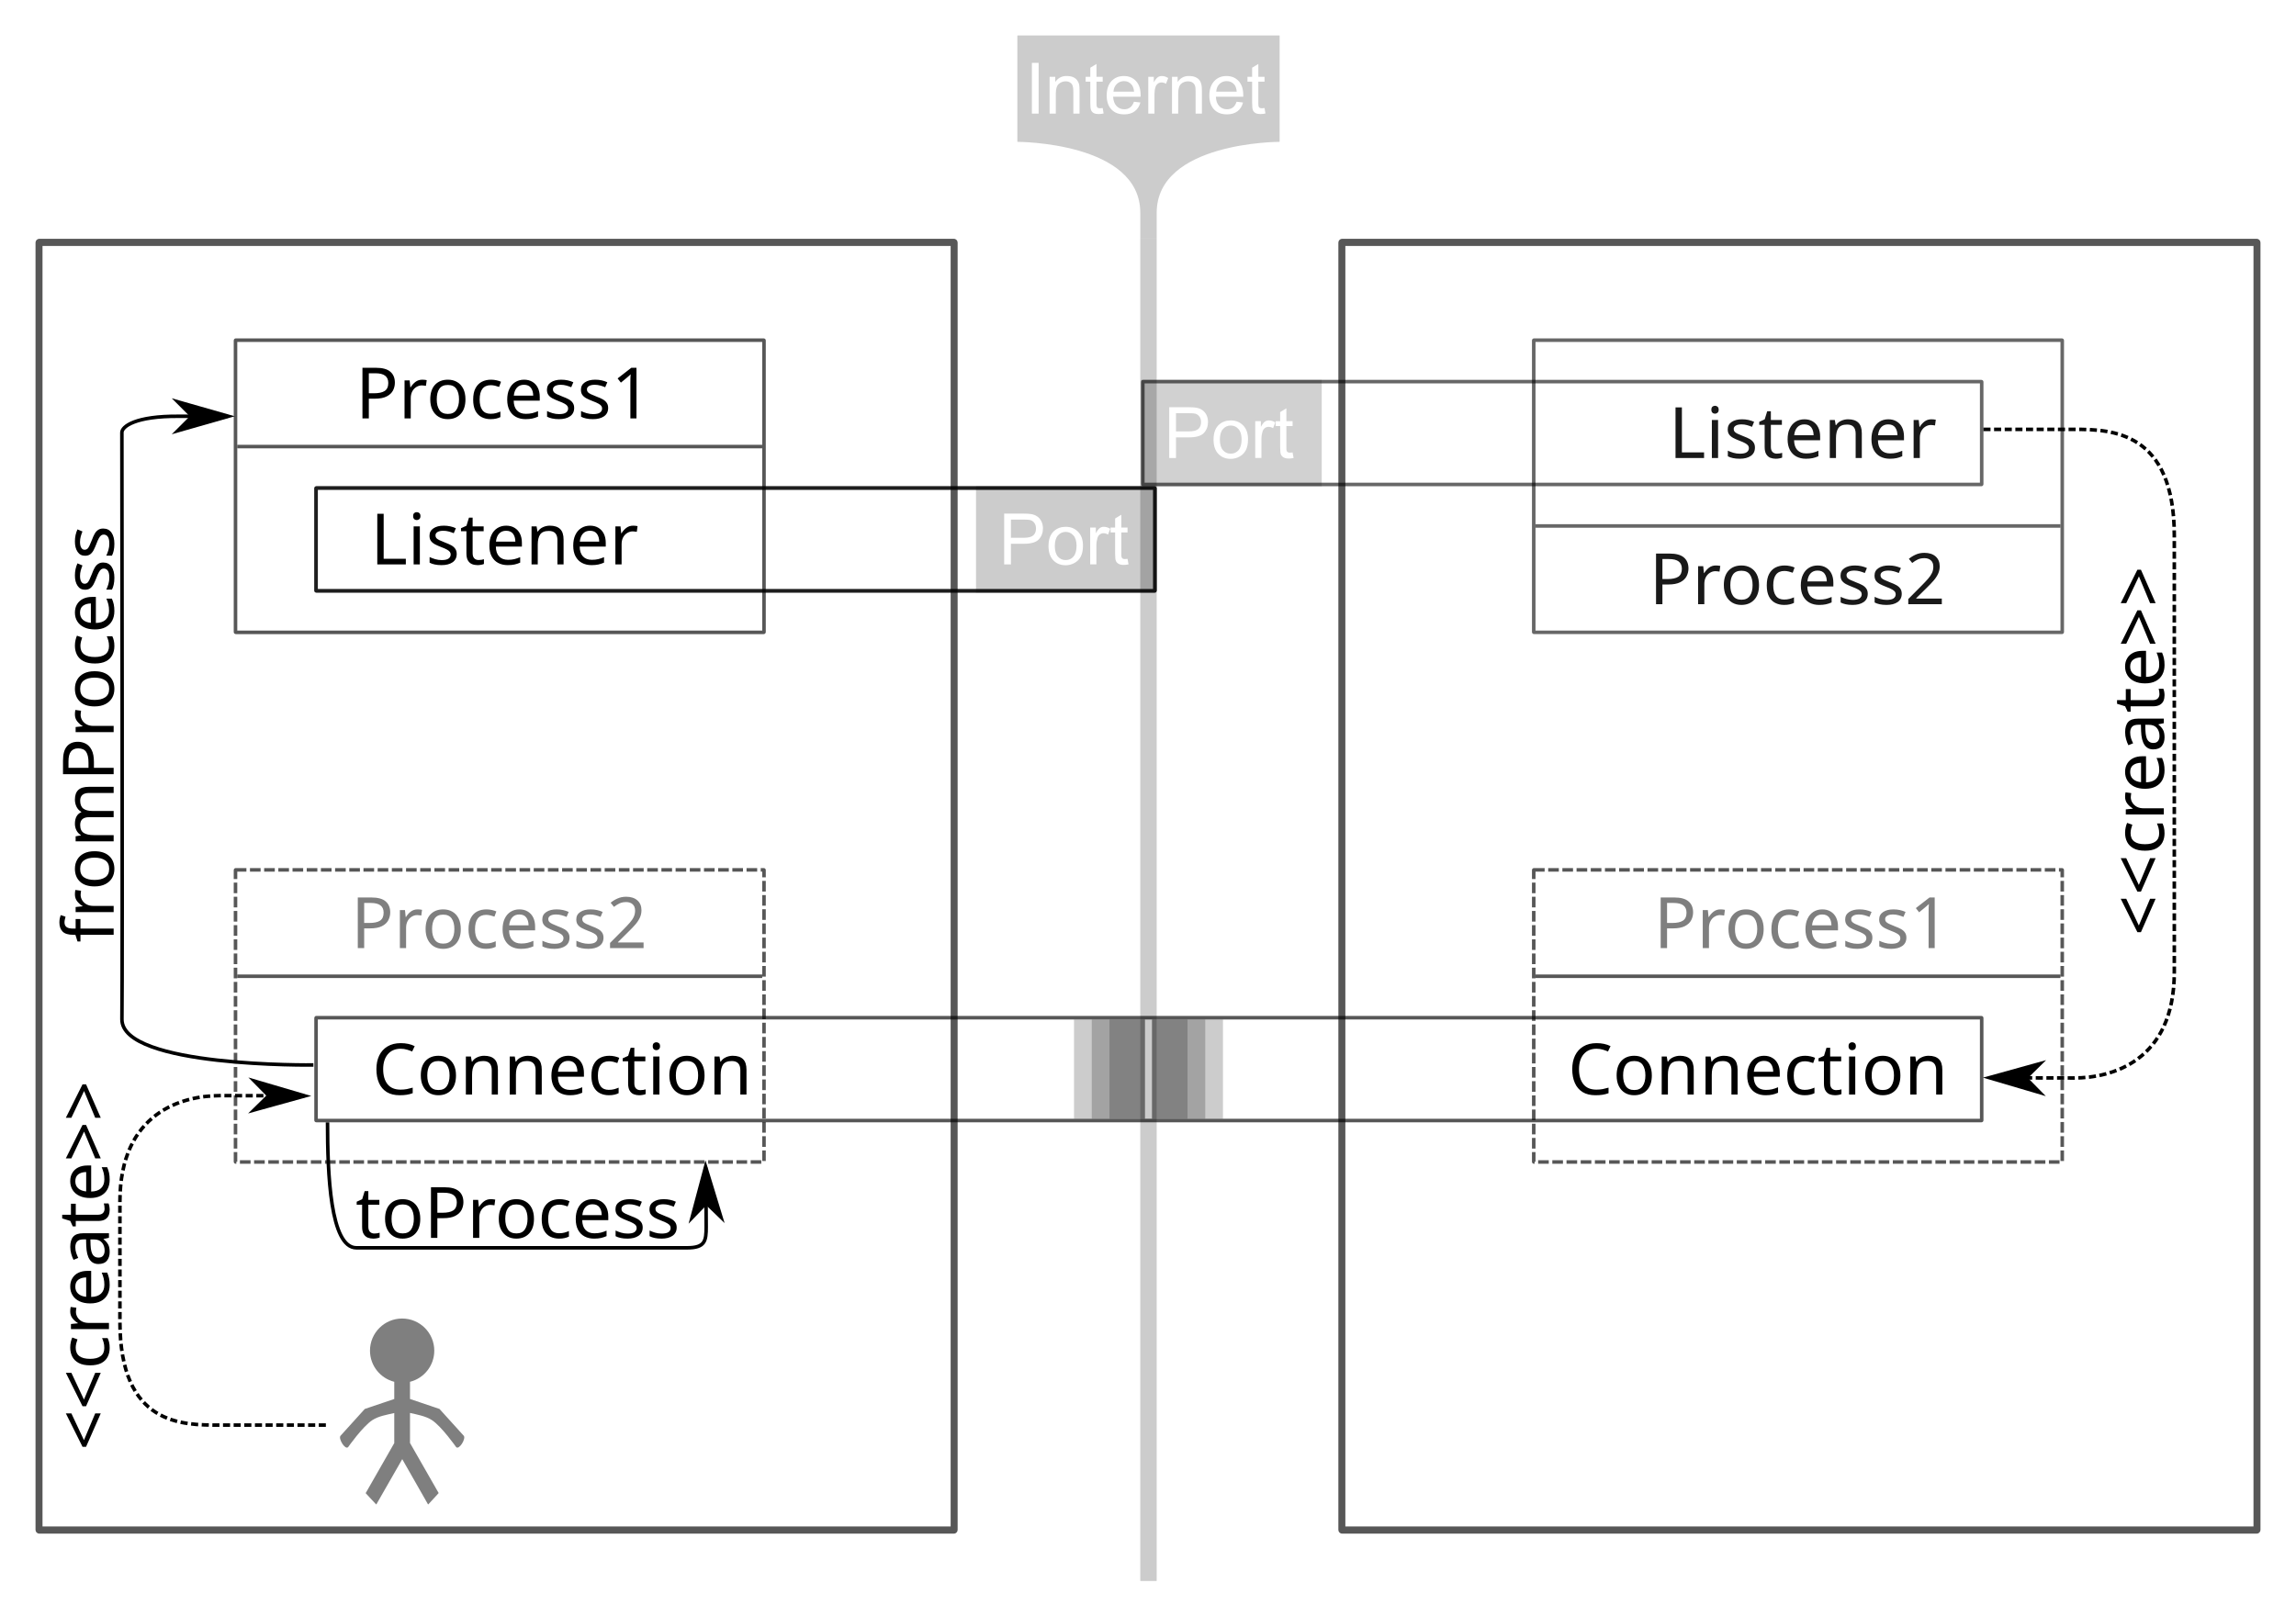
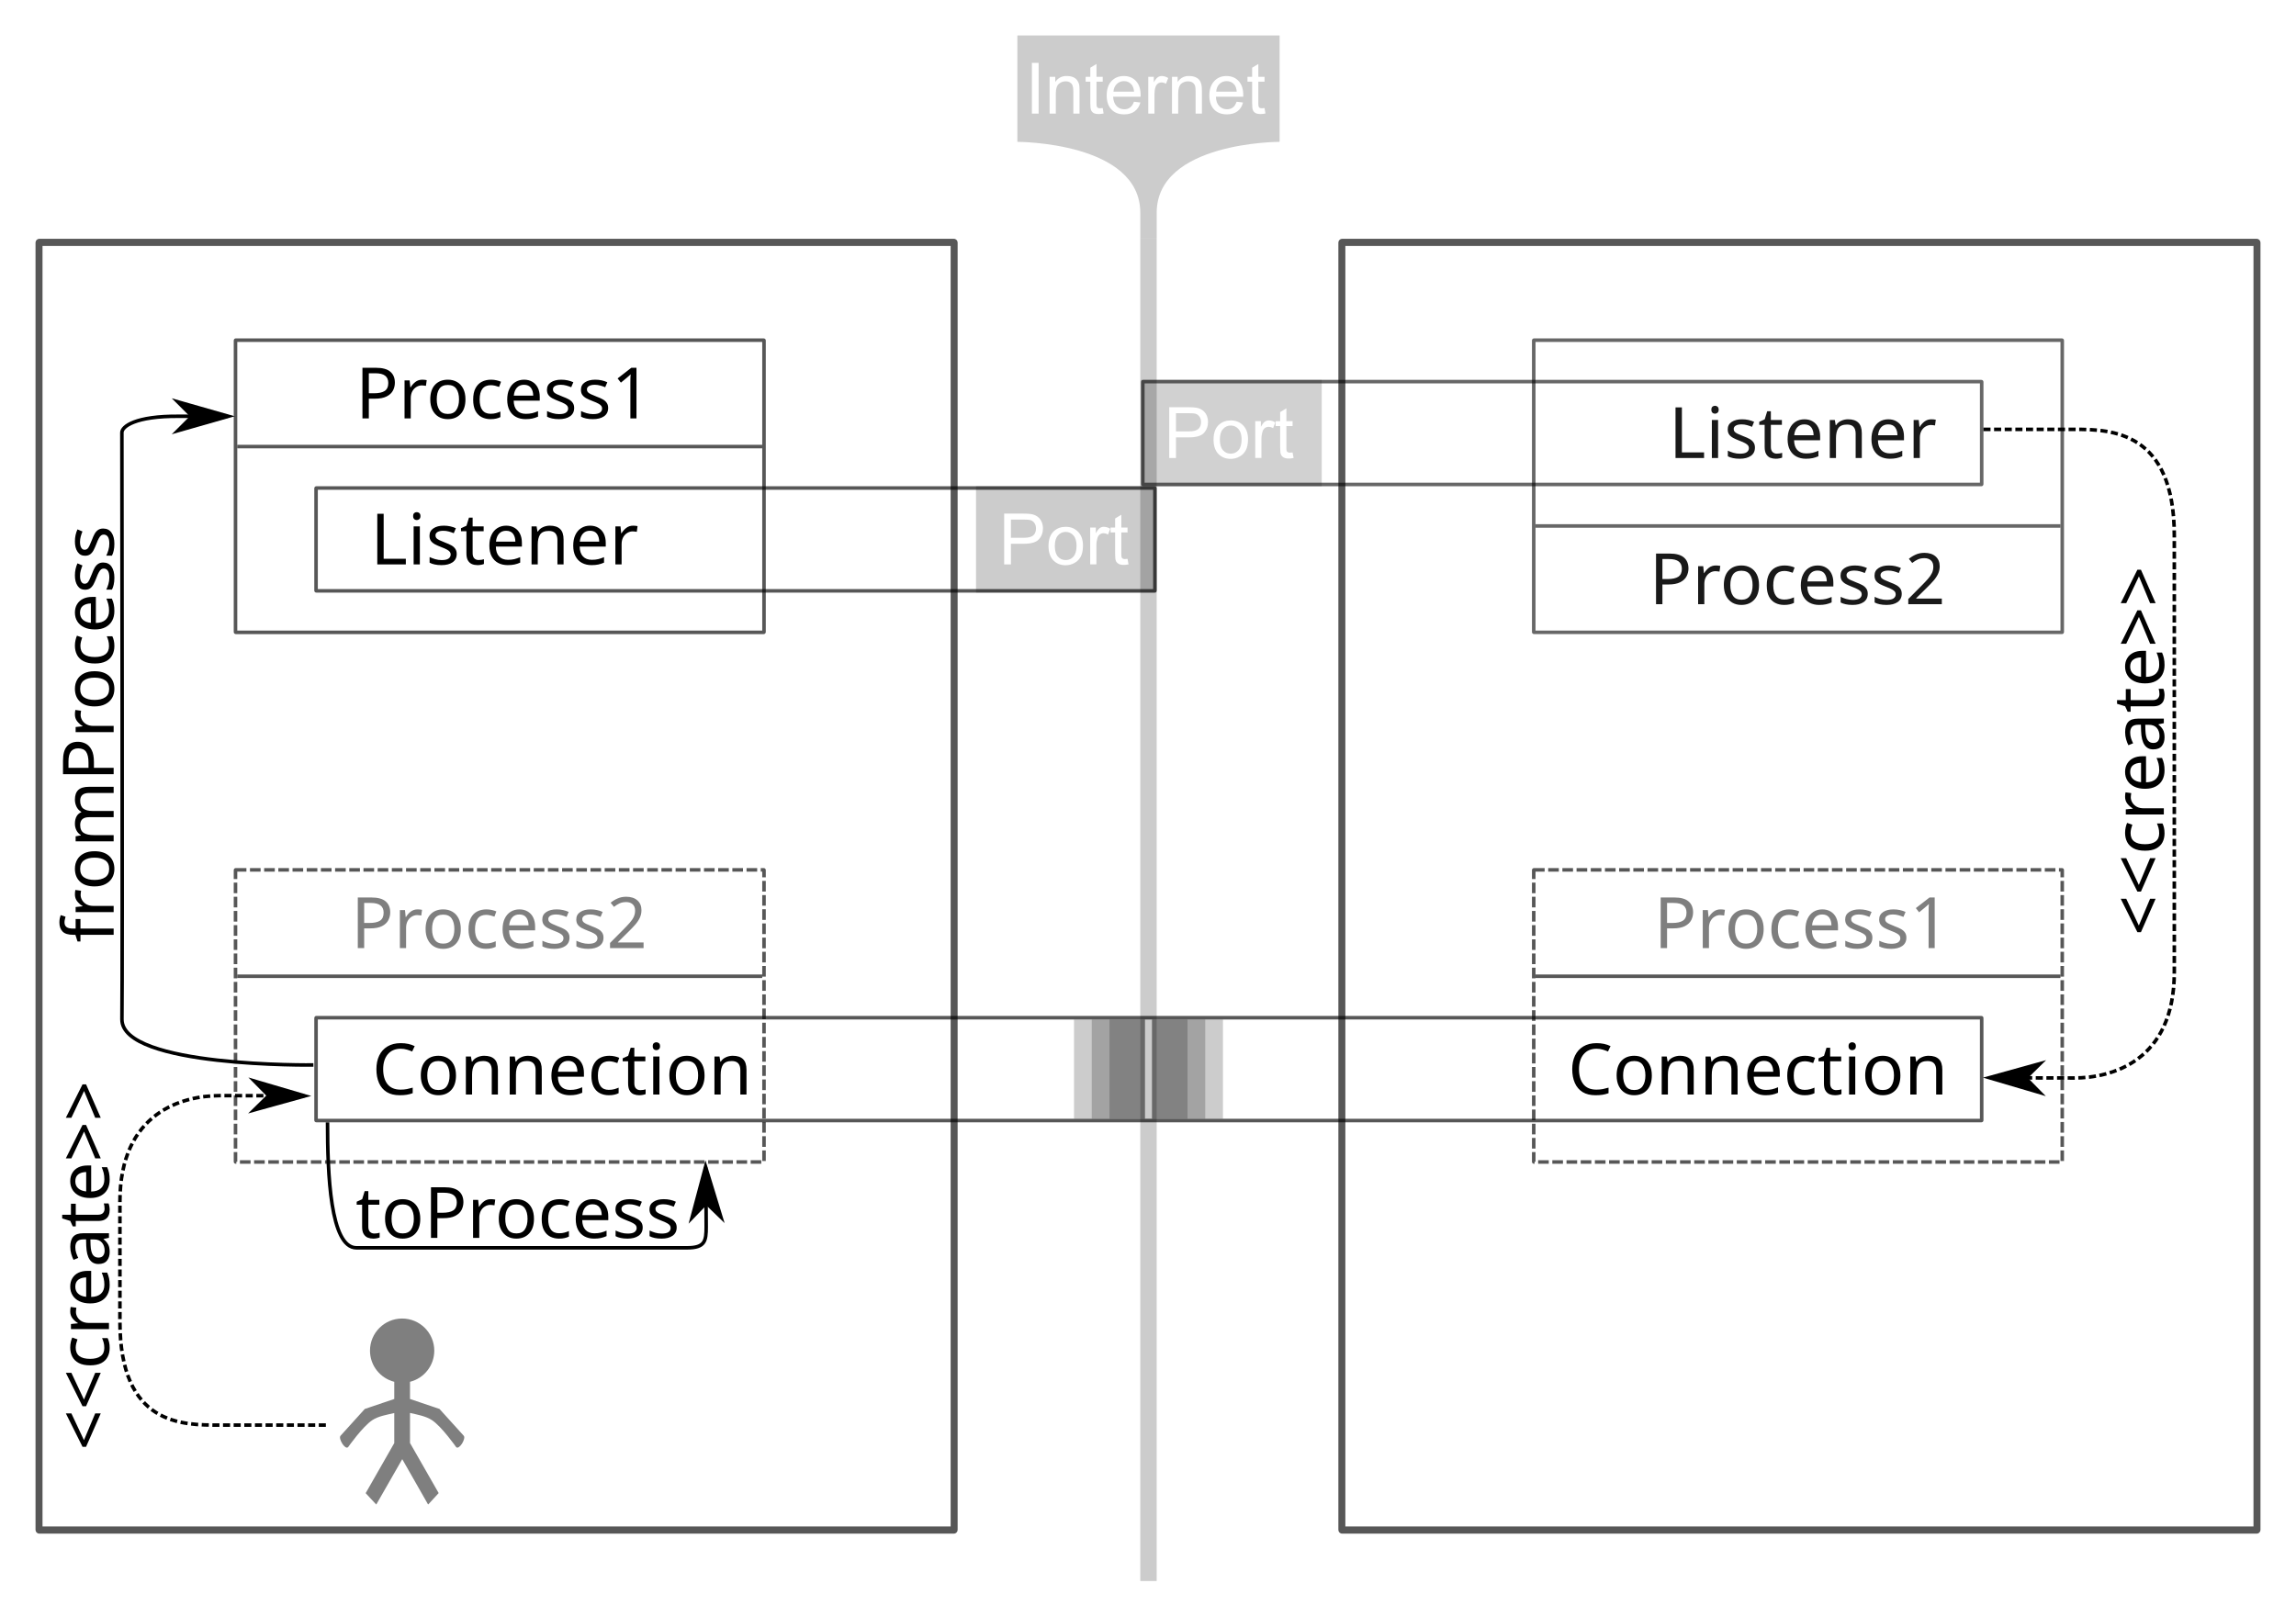
<svg xmlns="http://www.w3.org/2000/svg" width="647.311" height="455.808" id="svg2" version="1.1">
  <defs id="defs4">
    <marker orient="auto" refY="0" refX="0" id="Arrow1Lstart" style="overflow:visible">
      <path id="path3998" d="M 0,0 5,-5 -12.5,0 5,5 0,0 z" style="fill-rule:evenodd;stroke:#000000;stroke-width:1pt;marker-start:none" transform="matrix(0.8,0,0,0.8,10,0)" />
    </marker>
    <marker orient="auto" refY="0" refX="0" id="Arrow1Lend" style="overflow:visible">
      <path id="path4001" d="M 0,0 5,-5 -12.5,0 5,5 0,0 z" style="fill-rule:evenodd;stroke:#000000;stroke-width:1pt;marker-start:none" transform="matrix(-0.8,0,0,-0.8,-10,0)" />
    </marker>
    <marker orient="auto" refY="0" refX="0" id="Arrow2Lend" style="overflow:visible">
      <path id="path4019" style="font-size:12px;fill-rule:evenodd;stroke-width:0.625;stroke-linejoin:round" d="M 8.719,4.034 -2.207,0.016 8.719,-4.002 c -1.745,2.372 -1.735,5.617 -6e-7,8.035 z" transform="matrix(-1.1,0,0,-1.1,-1.1,0)" />
    </marker>
  </defs>
  <g id="layer1" transform="translate(-48.80103,-79.71875)">
    <g id="g6328" transform="matrix(1,0,0,1.028161,0,-4.169829)">
      <g id="g6325">
        <rect style="opacity:0.66;fill:none;stroke:#000000;stroke-width:1.972;stroke-linecap:butt;stroke-linejoin:round;stroke-miterlimit:4;stroke-opacity:1;stroke-dasharray:none;stroke-dashoffset:0" id="rect3031" width="258" height="353.154" x="59.801" y="148.069" rx="0.075" ry="0.073" />
      </g>
      <rect style="opacity:0.66;fill:none;stroke:#000000;stroke-width:1.972;stroke-linecap:butt;stroke-linejoin:round;stroke-miterlimit:4;stroke-opacity:1;stroke-dasharray:none;stroke-dashoffset:0" id="rect3801" width="258" height="353.154" x="427.112" y="148.069" rx="0.075" ry="0.073" />
    </g>
    <path style="opacity:0.2;fill:#000000;fill-opacity:1;stroke:none" d="m 370.281,146.875 0,378.588 c 0,0.028 0.021,0.064 0.062,0.064 l 4.5,0 c 0.041,0 0.062,-0.036 0.062,-0.064 l 0,-378.588 -4.625,0 z" id="path4145" />
    <path style="opacity:0.2;fill:#000000;fill-opacity:1;stroke:none" d="m 335.688,89.719 c -0.041,0 -0.062,0.021 -0.062,0.062 l 0,29.844 c 0,0.042 0.021,0.094 0.062,0.094 0,0 34.594,-5e-5 34.594,20 l 0,7.156 4.625,0 0,-7.156 c 0,-20.001 34.562,-20 34.562,-20 0.041,0 0.094,-0.052 0.094,-0.094 l 0,-29.844 c 0,-0.042 -0.052,-0.062 -0.094,-0.062 l -73.781,0 z m 4.031,7.719 1.906,0 0,14.312 -1.906,0 0,-14.312 z m 18.219,0.312 0,3.625 1.75,0 0,1.375 -1.75,0 0,6.062 c 0,0.501 0.032,0.826 0.094,0.969 0.062,0.143 0.141,0.259 0.281,0.344 0.14,0.085 0.365,0.125 0.625,0.125 0.195,0 0.431,-0.017 0.75,-0.062 l 0.25,1.531 c -0.495,0.104 -0.922,0.156 -1.312,0.156 -0.638,0 -1.148,-0.079 -1.5,-0.281 -0.352,-0.202 -0.576,-0.484 -0.719,-0.812 -0.143,-0.329 -0.219,-1.008 -0.219,-2.062 l 0,-5.969 -1.312,0 0,-1.375 1.312,0 0,-2.562 1.75,-1.062 z m 45.625,0 0,3.625 1.75,0 0,1.375 -1.75,0 0,6.062 c 0,0.501 0.032,0.826 0.094,0.969 0.062,0.143 0.141,0.259 0.281,0.344 0.14,0.085 0.365,0.125 0.625,0.125 0.195,0 0.431,-0.017 0.75,-0.062 l 0.25,1.531 c -0.495,0.104 -0.922,0.156 -1.312,0.156 -0.638,0 -1.148,-0.079 -1.5,-0.281 -0.352,-0.202 -0.576,-0.484 -0.719,-0.812 -0.143,-0.329 -0.219,-1.008 -0.219,-2.062 l 0,-5.969 -1.312,0 0,-1.375 1.312,0 0,-2.562 1.75,-1.062 z m -54.469,3.406 c 0.169,-0.018 0.32,0 0.5,0 0.625,1e-5 1.226,0.088 1.75,0.312 0.524,0.225 0.896,0.542 1.156,0.906 0.26,0.365 0.458,0.78 0.562,1.281 0.065,0.326 0.094,0.905 0.094,1.719 l 0,6.375 -1.75,0 0,-6.312 c -1e-5,-0.716 -0.082,-1.239 -0.219,-1.594 -0.137,-0.355 -0.37,-0.663 -0.719,-0.875 -0.348,-0.212 -0.75,-0.312 -1.219,-0.312 -0.749,1e-5 -1.394,0.243 -1.938,0.719 -0.544,0.475 -0.844,1.391 -0.844,2.719 l 0,5.656 -1.75,0 0,-10.375 1.594,0 0,1.469 c 0.666,-0.997 1.596,-1.563 2.781,-1.688 z m 16.562,0 c 1.387,1e-5 2.527,0.462 3.406,1.406 0.879,0.944 1.312,2.257 1.312,3.969 -10e-6,0.104 0.007,0.26 0,0.469 l -7.75,0 c 0.065,1.139 0.389,2.02 0.969,2.625 0.579,0.605 1.322,0.906 2.188,0.906 0.645,0 1.169,-0.161 1.625,-0.5 0.456,-0.339 0.827,-0.883 1.094,-1.625 l 1.812,0.219 c -0.286,1.061 -0.819,1.883 -1.594,2.469 -0.775,0.586 -1.764,0.875 -2.969,0.875 -1.517,0 -2.705,-0.441 -3.594,-1.375 -0.889,-0.934 -1.344,-2.251 -1.344,-3.938 0,-1.745 0.445,-3.099 1.344,-4.062 0.898,-0.964 2.068,-1.437 3.5,-1.438 z m 10.688,0 c 0.592,1e-5 1.201,0.185 1.812,0.562 l -0.625,1.625 c -0.43,-0.254 -0.852,-0.375 -1.281,-0.375 -0.384,1e-5 -0.725,0.113 -1.031,0.344 -0.306,0.231 -0.526,0.559 -0.656,0.969 -0.195,0.625 -0.281,1.289 -0.281,2.031 l 0,5.438 -1.75,0 0,-10.375 1.562,0 0,1.562 c 0.404,-0.736 0.783,-1.203 1.125,-1.438 0.342,-0.234 0.715,-0.344 1.125,-0.344 z m 7.219,0 c 0.169,-0.018 0.351,0 0.531,0 0.625,1e-5 1.195,0.088 1.719,0.312 0.524,0.225 0.927,0.542 1.188,0.906 0.26,0.365 0.427,0.78 0.531,1.281 0.065,0.326 0.125,0.905 0.125,1.719 l 0,6.375 -1.781,0 0,-6.312 c -10e-6,-0.716 -0.051,-1.239 -0.188,-1.594 -0.137,-0.355 -0.37,-0.663 -0.719,-0.875 -0.348,-0.212 -0.781,-0.312 -1.25,-0.312 -0.749,1e-5 -1.394,0.243 -1.938,0.719 -0.544,0.475 -0.812,1.391 -0.812,2.719 l 0,5.656 -1.75,0 0,-10.375 1.594,0 0,1.469 c 0.666,-0.997 1.565,-1.563 2.75,-1.688 z m 11.031,0 c 1.387,1e-5 2.527,0.462 3.406,1.406 0.879,0.944 1.312,2.257 1.312,3.969 -10e-6,0.104 0.007,0.26 0,0.469 l -7.719,0 c 0.065,1.139 0.358,2.02 0.938,2.625 0.579,0.605 1.322,0.906 2.188,0.906 0.645,0 1.201,-0.161 1.656,-0.5 0.456,-0.339 0.796,-0.883 1.062,-1.625 l 1.812,0.219 c -0.286,1.061 -0.788,1.883 -1.562,2.469 -0.775,0.586 -1.764,0.875 -2.969,0.875 -1.517,0 -2.736,-0.441 -3.625,-1.375 -0.889,-0.934 -1.344,-2.251 -1.344,-3.938 0,-1.745 0.477,-3.099 1.375,-4.062 0.898,-0.964 2.036,-1.437 3.469,-1.438 z m -28.906,1.438 c -0.807,1e-5 -1.481,0.272 -2.031,0.812 -0.55,0.54 -0.879,1.251 -0.938,2.156 l 5.812,0 c -0.078,-0.872 -0.323,-1.533 -0.688,-1.969 -0.56,-0.677 -1.264,-1 -2.156,-1 z m 28.938,0 c -0.807,1e-5 -1.481,0.272 -2.031,0.812 -0.55,0.54 -0.848,1.251 -0.906,2.156 l 5.781,0 c -0.078,-0.872 -0.292,-1.533 -0.656,-1.969 -0.56,-0.677 -1.296,-1 -2.188,-1 z" id="path4137" />
    <g id="g4055" transform="translate(-5.801941,-0.5000038)">
      <rect style="opacity:0.66;fill:none;stroke:#000000;stroke-width:1;stroke-miterlimit:4;stroke-opacity:1;stroke-dasharray:none" id="rect3929" width="149" height="82.387" x="121" y="176.138" rx="0.075" ry="0.075" />
      <g id="g3973">
        <rect ry="0.075" rx="0.075" y="175.638" x="121.5" height="1" width="148" id="rect3935" style="opacity:0.66;fill:none;stroke:none" />
        <rect style="opacity:0.66;fill:#000000;fill-opacity:1;stroke:none" id="rect3956" width="148" height="1" x="121.5" y="205.637" rx="0.075" ry="0.075" />
      </g>
      <text id="text3940" y="198.208" x="154.851" style="font-size:20px;font-style:normal;font-weight:normal;line-height:125%;letter-spacing:0px;word-spacing:0px;fill:#000000;fill-opacity:1;stroke:none;font-family:Sans" xml:space="preserve">
        <tspan y="198.208" x="154.851" id="tspan3942">Process1</tspan>
      </text>
    </g>
    <g id="g4167" transform="translate(0,0.5000036)">
      <rect transform="scale(-1,-1)" ry="0.075" rx="0.075" y="-257.524" x="-630.208" height="82.387" width="149" id="rect4087" style="opacity:0.594;fill:none;stroke:#000000;stroke-width:1;stroke-miterlimit:4;stroke-opacity:1;stroke-dasharray:none" />
      <g id="g4109" transform="translate(360.208,51.3869)" style="opacity:0.9">
        <g transform="matrix(-1,0,0,-1,391,382.2747)" id="g4089">
          <rect ry="0.075" rx="0.075" y="175.638" x="121.5" height="1" width="148" id="rect4091" style="opacity:0.66;fill:none;stroke:none" />
          <rect style="opacity:0.66;fill:#000000;fill-opacity:1;stroke:none" id="rect4093" width="148" height="1" x="121.5" y="205.637" rx="0.075" ry="0.075" />
        </g>
        <text id="text4095" y="198.208" x="153.542" style="font-size:20px;font-style:normal;font-weight:normal;line-height:125%;letter-spacing:0px;word-spacing:0px;fill:#000000;fill-opacity:1;stroke:none;font-family:Sans" xml:space="preserve">
          <tspan y="198.208" x="153.542" id="tspan4097">Process2</tspan>
        </text>
      </g>
    </g>
    <g transform="matrix(-1,0,0,-1,751.2082,434.2828)" id="g4099" style="opacity:0.9">
      <rect style="opacity:0.66;fill:none;stroke:#000000;stroke-width:1;stroke-opacity:1" id="rect4101" width="236.5" height="29" x="143.708" y="217.952" rx="0.075" ry="0.075" />
      <text xml:space="preserve" style="font-size:20px;font-style:normal;font-weight:normal;line-height:125%;letter-spacing:0px;word-spacing:0px;fill:#000000;fill-opacity:1;stroke:none;font-family:Sans" x="-231.965" y="-225.411" id="text4103" transform="scale(-1,-1)">
        <tspan id="tspan4105" x="-231.965" y="-225.411">Listener</tspan>
      </text>
      <path style="opacity:0.2;fill:#000000;fill-opacity:1;fill-rule:nonzero;stroke:none" d="m 380.614,247.452 c 0.041,0 0.094,-0.021 0.094,-0.062 l 0,-29.875 c 0,-0.042 -0.052,-0.062 -0.094,-0.062 l -50.75,0 c -0.041,0 -0.094,0.021 -0.094,0.062 l 0,29.875 c 0,0.042 0.052,0.062 0.094,0.062 l 50.75,0 z m -7.844,-7.719 -5.406,0 c -0.951,-1e-5 -1.686,-0.034 -2.188,-0.125 -0.703,-0.117 -1.275,-0.359 -1.75,-0.688 -0.475,-0.329 -0.867,-0.783 -1.156,-1.375 -0.29,-0.592 -0.437,-1.259 -0.438,-1.969 1e-5,-1.217 0.382,-2.251 1.156,-3.094 0.775,-0.843 2.194,-1.25 4.219,-1.25 l 3.656,0 0,-5.812 1.906,0 0,14.312 z m -33.031,-0.312 0,-3.625 -1.75,0 0,-1.375 1.75,0 0,-6.062 c 0,-0.501 -0.032,-0.826 -0.094,-0.969 -0.062,-0.143 -0.173,-0.259 -0.312,-0.344 -0.14,-0.085 -0.333,-0.125 -0.594,-0.125 -0.195,0 -0.431,0.017 -0.75,0.062 l -0.281,-1.562 c 0.495,-0.104 0.953,-0.156 1.344,-0.156 0.638,0 1.117,0.111 1.469,0.312 0.352,0.202 0.607,0.484 0.75,0.812 0.143,0.329 0.219,1.008 0.219,2.062 l 0,5.969 1.281,0 0,1.375 -1.281,0 0,2.562 -1.75,1.062 z m 31.125,-1.375 0,-5.125 -3.688,0 c -1.224,-1e-5 -2.111,0.232 -2.625,0.688 -0.514,0.456 -0.75,1.111 -0.75,1.938 1e-5,0.599 0.135,1.105 0.438,1.531 0.303,0.426 0.693,0.707 1.188,0.844 0.319,0.085 0.922,0.125 1.781,0.125 l 3.656,0 z m -15.438,-2.031 c -1.426,-1e-5 -2.595,-0.472 -3.5,-1.406 -0.905,-0.934 -1.375,-2.228 -1.375,-3.875 1e-5,-1.335 0.225,-2.36 0.625,-3.125 0.4,-0.765 0.985,-1.358 1.75,-1.781 0.765,-0.423 1.595,-0.656 2.5,-0.656 1.452,0 2.605,0.475 3.5,1.406 0.895,0.931 1.344,2.28 1.344,4.031 0,1.921 -0.526,3.326 -1.594,4.25 -0.892,0.768 -1.967,1.156 -3.25,1.156 z m -10.75,0 c -0.592,-1e-5 -1.201,-0.185 -1.812,-0.562 l 0.625,-1.625 c 0.43,0.254 0.852,0.375 1.281,0.375 0.384,-1e-5 0.725,-0.113 1.031,-0.344 0.306,-0.231 0.526,-0.559 0.656,-0.969 0.195,-0.625 0.312,-1.289 0.312,-2.031 l 0,-5.438 1.75,0 0,10.375 -1.594,0 0,-1.594 c -0.404,0.736 -0.783,1.234 -1.125,1.469 -0.342,0.234 -0.715,0.344 -1.125,0.344 z m 10.75,-1.438 c 0.879,-1e-5 1.608,-0.342 2.188,-1 0.579,-0.658 0.875,-1.641 0.875,-2.969 0,-1.328 -0.296,-2.339 -0.875,-3 -0.579,-0.661 -1.309,-0.969 -2.188,-0.969 -0.872,0 -1.608,0.305 -2.188,0.969 -0.579,0.664 -0.875,1.702 -0.875,3.062 1e-5,1.283 0.292,2.245 0.875,2.906 0.583,0.661 1.322,1 2.188,1 z" id="path4107" />
    </g>
    <g id="g4337" transform="translate(0,-27.41421)">
      <g id="g4334">
        <rect ry="0.075" rx="0.075" y="352.414" x="481.208" height="82.387" width="149" id="rect4301" style="opacity:0.66;fill:none;stroke:#000000;stroke-width:1;stroke-miterlimit:4;stroke-opacity:1;stroke-dasharray:3, 1;stroke-dashoffset:0" />
      </g>
      <g id="g4327">
        <g transform="translate(360.2082,176.2767)" id="g4305">
          <rect style="opacity:0.66;fill:none;stroke:none" id="rect4307" width="148" height="1" x="121.5" y="175.638" rx="0.075" ry="0.075" />
          <rect ry="0.075" rx="0.075" y="205.637" x="121.5" height="1" width="148" id="rect4309" style="opacity:0.66;fill:#000000;fill-opacity:1;stroke:none" />
        </g>
        <text xml:space="preserve" style="font-size:20px;font-style:normal;font-weight:normal;line-height:125%;letter-spacing:0px;word-spacing:0px;opacity:0.5;fill:#000000;fill-opacity:1;stroke:none;font-family:Sans" x="515.059" y="374.484" id="text4311">
          <tspan id="tspan4313" x="515.059" y="374.484">Process1</tspan>
        </text>
      </g>
    </g>
    <g id="g4049" transform="translate(-5.801941,-0.6211752)">
      <rect ry="0.075" rx="0.075" y="217.952" x="143.708" height="29" width="236.5" id="rect3931" style="opacity:0.66;fill:none;stroke:#000000;stroke-width:1;stroke-opacity:1" />
      <text id="text3994" y="239.493" x="159.035" style="font-size:20px;font-style:normal;font-weight:normal;line-height:125%;letter-spacing:0px;word-spacing:0px;fill:#000000;fill-opacity:1;stroke:none;font-family:Sans" xml:space="preserve">
        <tspan y="239.493" x="159.035" id="tspan3996">Listener</tspan>
      </text>
      <path id="rect4019" d="m 329.864,217.452 c -0.041,0 -0.094,0.021 -0.094,0.062 l 0,29.875 c 0,0.042 0.052,0.062 0.094,0.062 l 50.75,0 c 0.041,0 0.094,-0.021 0.094,-0.062 l 0,-29.875 c 0,-0.042 -0.052,-0.062 -0.094,-0.062 l -50.75,0 z m 7.844,7.719 5.406,0 c 0.951,1e-5 1.686,0.034 2.188,0.125 0.703,0.117 1.275,0.359 1.75,0.688 0.475,0.329 0.867,0.783 1.156,1.375 0.29,0.592 0.437,1.259 0.438,1.969 -10e-6,1.217 -0.382,2.251 -1.156,3.094 -0.775,0.843 -2.194,1.25 -4.219,1.25 l -3.656,0 0,5.812 -1.906,0 0,-14.312 z m 33.031,0.312 0,3.625 1.75,0 0,1.375 -1.75,0 0,6.062 c 0,0.501 0.032,0.826 0.094,0.969 0.062,0.143 0.173,0.259 0.312,0.344 0.14,0.085 0.333,0.125 0.594,0.125 0.195,0 0.431,-0.017 0.75,-0.062 l 0.281,1.562 c -0.495,0.104 -0.953,0.156 -1.344,0.156 -0.638,0 -1.117,-0.111 -1.469,-0.312 -0.352,-0.202 -0.607,-0.484 -0.75,-0.812 -0.143,-0.329 -0.219,-1.008 -0.219,-2.062 l 0,-5.969 -1.281,0 0,-1.375 1.281,0 0,-2.562 1.75,-1.062 z m -31.125,1.375 0,5.125 3.688,0 c 1.224,1e-5 2.111,-0.232 2.625,-0.688 0.514,-0.456 0.75,-1.111 0.75,-1.938 -10e-6,-0.599 -0.135,-1.105 -0.438,-1.531 -0.303,-0.426 -0.693,-0.707 -1.188,-0.844 -0.319,-0.085 -0.922,-0.125 -1.781,-0.125 l -3.656,0 z m 15.438,2.031 c 1.426,1e-5 2.595,0.472 3.5,1.406 0.905,0.934 1.375,2.228 1.375,3.875 -10e-6,1.335 -0.225,2.36 -0.625,3.125 -0.4,0.765 -0.985,1.358 -1.75,1.781 -0.765,0.423 -1.595,0.656 -2.5,0.656 -1.452,0 -2.605,-0.475 -3.5,-1.406 -0.895,-0.931 -1.344,-2.28 -1.344,-4.031 0,-1.921 0.526,-3.326 1.594,-4.25 0.892,-0.768 1.967,-1.156 3.25,-1.156 z m 10.75,0 c 0.592,1e-5 1.201,0.185 1.812,0.562 l -0.625,1.625 c -0.43,-0.254 -0.852,-0.375 -1.281,-0.375 -0.384,1e-5 -0.725,0.113 -1.031,0.344 -0.306,0.231 -0.526,0.559 -0.656,0.969 -0.195,0.625 -0.312,1.289 -0.312,2.031 l 0,5.438 -1.75,0 0,-10.375 1.594,0 0,1.594 c 0.404,-0.736 0.783,-1.234 1.125,-1.469 0.342,-0.234 0.715,-0.344 1.125,-0.344 z m -10.75,1.438 c -0.879,1e-5 -1.608,0.342 -2.188,1 -0.579,0.658 -0.875,1.641 -0.875,2.969 0,1.328 0.296,2.339 0.875,3 0.579,0.661 1.309,0.969 2.188,0.969 0.872,0 1.608,-0.305 2.188,-0.969 0.579,-0.664 0.875,-1.702 0.875,-3.062 -10e-6,-1.283 -0.292,-2.245 -0.875,-2.906 -0.583,-0.661 -1.322,-1 -2.188,-1 z" style="opacity:0.2;fill:#000000;fill-opacity:1;fill-rule:nonzero;stroke:none" />
-       <rect style="opacity:0.66;fill:none;stroke:#000000;stroke-width:1;stroke-opacity:1" id="rect4375" width="236.5" height="29" x="143.708" y="217.952" rx="0.075" ry="0.075" />
    </g>
    <g id="g4290" transform="translate(0,-26)">
      <rect ry="0.075" rx="0.075" y="351" x="115.198" height="82.387" width="149" id="rect4237" style="opacity:0.66;fill:none;stroke:#000000;stroke-width:1;stroke-miterlimit:4;stroke-opacity:1;stroke-dasharray:3, 1;stroke-dashoffset:0" />
      <g id="g4283">
        <g id="g4239" transform="translate(-5.801938,174.8625)">
          <rect ry="0.075" rx="0.075" y="175.638" x="121.5" height="1" width="148" id="rect4241" style="opacity:0.66;fill:none;stroke:none" />
          <rect style="opacity:0.66;fill:#000000;fill-opacity:1;stroke:none" id="rect4243" width="148" height="1" x="121.5" y="205.637" rx="0.075" ry="0.075" />
        </g>
        <text id="text4245" y="373.07" x="147.74" style="font-size:20px;font-style:normal;font-weight:normal;line-height:125%;letter-spacing:0px;word-spacing:0px;opacity:0.5;fill:#000000;fill-opacity:1;stroke:none;font-family:Sans" xml:space="preserve">
          <tspan y="373.07" x="147.74" id="tspan4247">Process2</tspan>
        </text>
      </g>
    </g>
    <g id="g4672">
      <text xml:space="preserve" style="font-size:20px;font-style:normal;font-weight:normal;line-height:125%;letter-spacing:0px;word-spacing:0px;fill:#000000;fill-opacity:1;stroke:none;font-family:Sans" x="153.702" y="388.351" id="text4351">
        <tspan id="tspan4353" x="153.702" y="388.351">Connection</tspan>
      </text>
      <path id="rect4510" d="m 137.969,366.688 c -0.041,0 -0.062,0.052 -0.062,0.094 l 0,28.844 c 0,0.042 0.021,0.062 0.062,0.062 l 233.094,0 3.281,0 233.094,0 c 0.041,0 0.062,-0.021 0.062,-0.062 l 0,-28.844 c 0,-0.042 -0.021,-0.094 -0.062,-0.094 l -233.094,0 -3.281,0 -233.094,0 z" style="opacity:0.66;fill:none;stroke:#000000;stroke-width:1;stroke-opacity:1" />
      <text id="text4621" y="388.351" x="490.845" style="font-size:20px;font-style:normal;font-weight:normal;line-height:125%;letter-spacing:0px;word-spacing:0px;fill:#000000;fill-opacity:1;stroke:none;font-family:Sans" xml:space="preserve">
        <tspan y="388.351" x="490.845" id="tspan4623">Connection</tspan>
      </text>
      <g transform="translate(3.31275,-26)" id="g4659">
        <rect ry="0.075" rx="0.075" y="393.187" x="370.281" height="28" width="15" id="rect4655" style="opacity:0.2;fill:#000000;fill-opacity:1;fill-rule:nonzero;stroke:none" />
        <rect style="opacity:0.2;fill:#000000;fill-opacity:1;fill-rule:nonzero;stroke:none" id="rect4657" width="20" height="28" x="370.281" y="393.187" rx="0.075" ry="0.075" />
        <rect style="opacity:0.2;fill:#000000;fill-opacity:1;fill-rule:nonzero;stroke:none" id="rect4653" width="10" height="28" x="370.281" y="393.187" rx="0.075" ry="0.075" />
      </g>
      <g transform="matrix(-1,0,0,1,741.8753,-26)" id="g4664">
        <rect style="opacity:0.2;fill:#000000;fill-opacity:1;fill-rule:nonzero;stroke:none" id="rect4666" width="15" height="28" x="370.281" y="393.187" rx="0.075" ry="0.075" />
        <rect ry="0.075" rx="0.075" y="393.187" x="370.281" height="28" width="20" id="rect4668" style="opacity:0.2;fill:#000000;fill-opacity:1;fill-rule:nonzero;stroke:none" />
        <rect ry="0.075" rx="0.075" y="393.187" x="370.281" height="28" width="10" id="rect4670" style="opacity:0.2;fill:#000000;fill-opacity:1;fill-rule:nonzero;stroke:none" />
      </g>
    </g>
    <g id="g6320">
      <path id="path4625" d="m 113.051,197.1 c -7.166,0 -11.813,0.015 -13.813,0 -12.323,-0.095 -16.074,2.901 -16.074,4.587 0,4.15 0.198,151.059 0.012,165.413 -0.177,13.643 53.983,12.925 53.983,12.925" style="fill:none;stroke:#000000;stroke-width:1px;stroke-linecap:butt;stroke-linejoin:miter;stroke-opacity:1;marker-start:url(#Arrow1Lstart)" />
      <text transform="matrix(0,-1,1,0,0,0)" id="text4815" y="80.843" x="-345.503" style="font-size:20px;font-style:normal;font-weight:normal;line-height:125%;letter-spacing:0px;word-spacing:0px;fill:#000000;fill-opacity:1;stroke:none;font-family:Sans" xml:space="preserve">
        <tspan y="80.843" x="-345.503" id="tspan4817">fromProcess</tspan>
      </text>
    </g>
    <g id="g6315">
      <path transform="translate(48.80103,79.71875)" id="path4819" d="m 92.341,316.485 c 0,14.528 0.756,35.375 8.149,35.375 7.393,0 87.29,0 93.254,0 5.038,0 5.351,-1.931 5.351,-5.924 0,-7.494 -0.164,-16.793 -0.164,-16.793" style="fill:none;stroke:#000000;stroke-width:1px;stroke-linecap:butt;stroke-linejoin:miter;stroke-opacity:1;marker-start:none;marker-mid:none;marker-end:url(#Arrow1Lend)" />
      <text id="text6311" y="428.787" x="149.051" style="font-size:20px;font-style:normal;font-weight:normal;line-height:125%;letter-spacing:0px;word-spacing:0px;fill:#000000;fill-opacity:1;stroke:none;font-family:Sans" xml:space="preserve">
        <tspan y="428.787" x="149.051" id="tspan6313">toProcess</tspan>
      </text>
    </g>
    <g id="g6711">
      <path transform="translate(48.80103,79.71875)" id="path6333" d="m 559.188,121.068 c 0,0 15.213,0 25.689,0 10.476,0 28.124,0.534 28.124,30 0,29.466 0,97.707 0,123 0,25.293 -17.807,29.877 -28.124,29.904 -10.317,0.028 -23.887,-0.081 -23.887,-0.081" style="fill:none;stroke:#000000;stroke-width:1;stroke-linecap:butt;stroke-linejoin:miter;stroke-miterlimit:4;stroke-opacity:1;stroke-dasharray:2, 1;stroke-dashoffset:0;marker-end:url(#Arrow1Lend)" />
      <text transform="matrix(0,-1,1,0,0,0)" id="text6707" y="658.848" x="-343.574" style="font-size:20px;font-style:normal;font-weight:normal;line-height:125%;letter-spacing:0px;word-spacing:0px;fill:#000000;fill-opacity:1;stroke:none;font-family:Sans" xml:space="preserve">
        <tspan y="658.848" x="-343.574" id="tspan6709">&lt;&lt;create&gt;&gt;</tspan>
      </text>
    </g>
    <path style="opacity:0.5;fill:#000000;fill-opacity:1;fill-rule:nonzero;stroke:none" d="m 162.174,451.52 c -5.004,0 -9.062,4.059 -9.062,9.062 0,4.234 2.919,7.787 6.844,8.781 l 0,4.844 -8.312,2.812 c 0,0 -6.148,6.784 -6.844,7.562 -0.696,0.778 1.328,4.106 2.156,3.188 0,0 4.058,-5.786 6.812,-7.594 1.76,-1.155 4.161,-1.528 6.188,-2 l 0,8.469 -8.031,14.062 c -0.02,0.035 -0.027,0.065 0,0.094 l 2.906,3.125 c 0.027,0.029 0.074,0.004 0.094,-0.031 l 7.281,-12.719 7.25,12.719 c 0.02,0.035 0.067,0.06 0.094,0.031 l 2.875,-3.125 c 0.027,-0.029 0.051,-0.059 0.031,-0.094 l -8.062,-14.094 0,-8.469 c 2.027,0.472 4.429,0.877 6.188,2.031 2.754,1.808 6.812,7.594 6.812,7.594 0.828,0.919 2.852,-2.409 2.156,-3.188 -0.696,-0.778 -6.844,-7.562 -6.844,-7.562 l -8.312,-2.812 0,-4.844 c 3.933,-0.988 6.844,-4.542 6.844,-8.781 0,-5.004 -4.059,-9.062 -9.062,-9.062 z" id="path6801-7" />
    <path id="path6852" d="m 140.671,481.57 c 0,0 -19.462,0 -29.938,0 -10.476,0 -28.124,0.216 -28.124,-29.25 0,-29.466 0,-8.457 0,-33.75 0,-25.293 17.807,-29.877 28.124,-29.904 10.317,-0.028 23.887,0.081 23.887,0.081" style="fill:none;stroke:#000000;stroke-width:1;stroke-linecap:butt;stroke-linejoin:miter;stroke-miterlimit:4;stroke-opacity:1;stroke-dasharray:2, 1;stroke-dashoffset:0;marker-end:url(#Arrow1Lend)" />
    <text transform="matrix(0,-1,1,0,0,0)" id="text6854" y="79.522" x="-488.691" style="font-size:20px;font-style:normal;font-weight:normal;line-height:125%;letter-spacing:0px;word-spacing:0px;fill:#000000;fill-opacity:1;stroke:none;font-family:Sans" xml:space="preserve">
      <tspan y="79.522" x="-488.691" id="tspan6856">&lt;&lt;create&gt;&gt;</tspan>
    </text>
  </g>
</svg>
